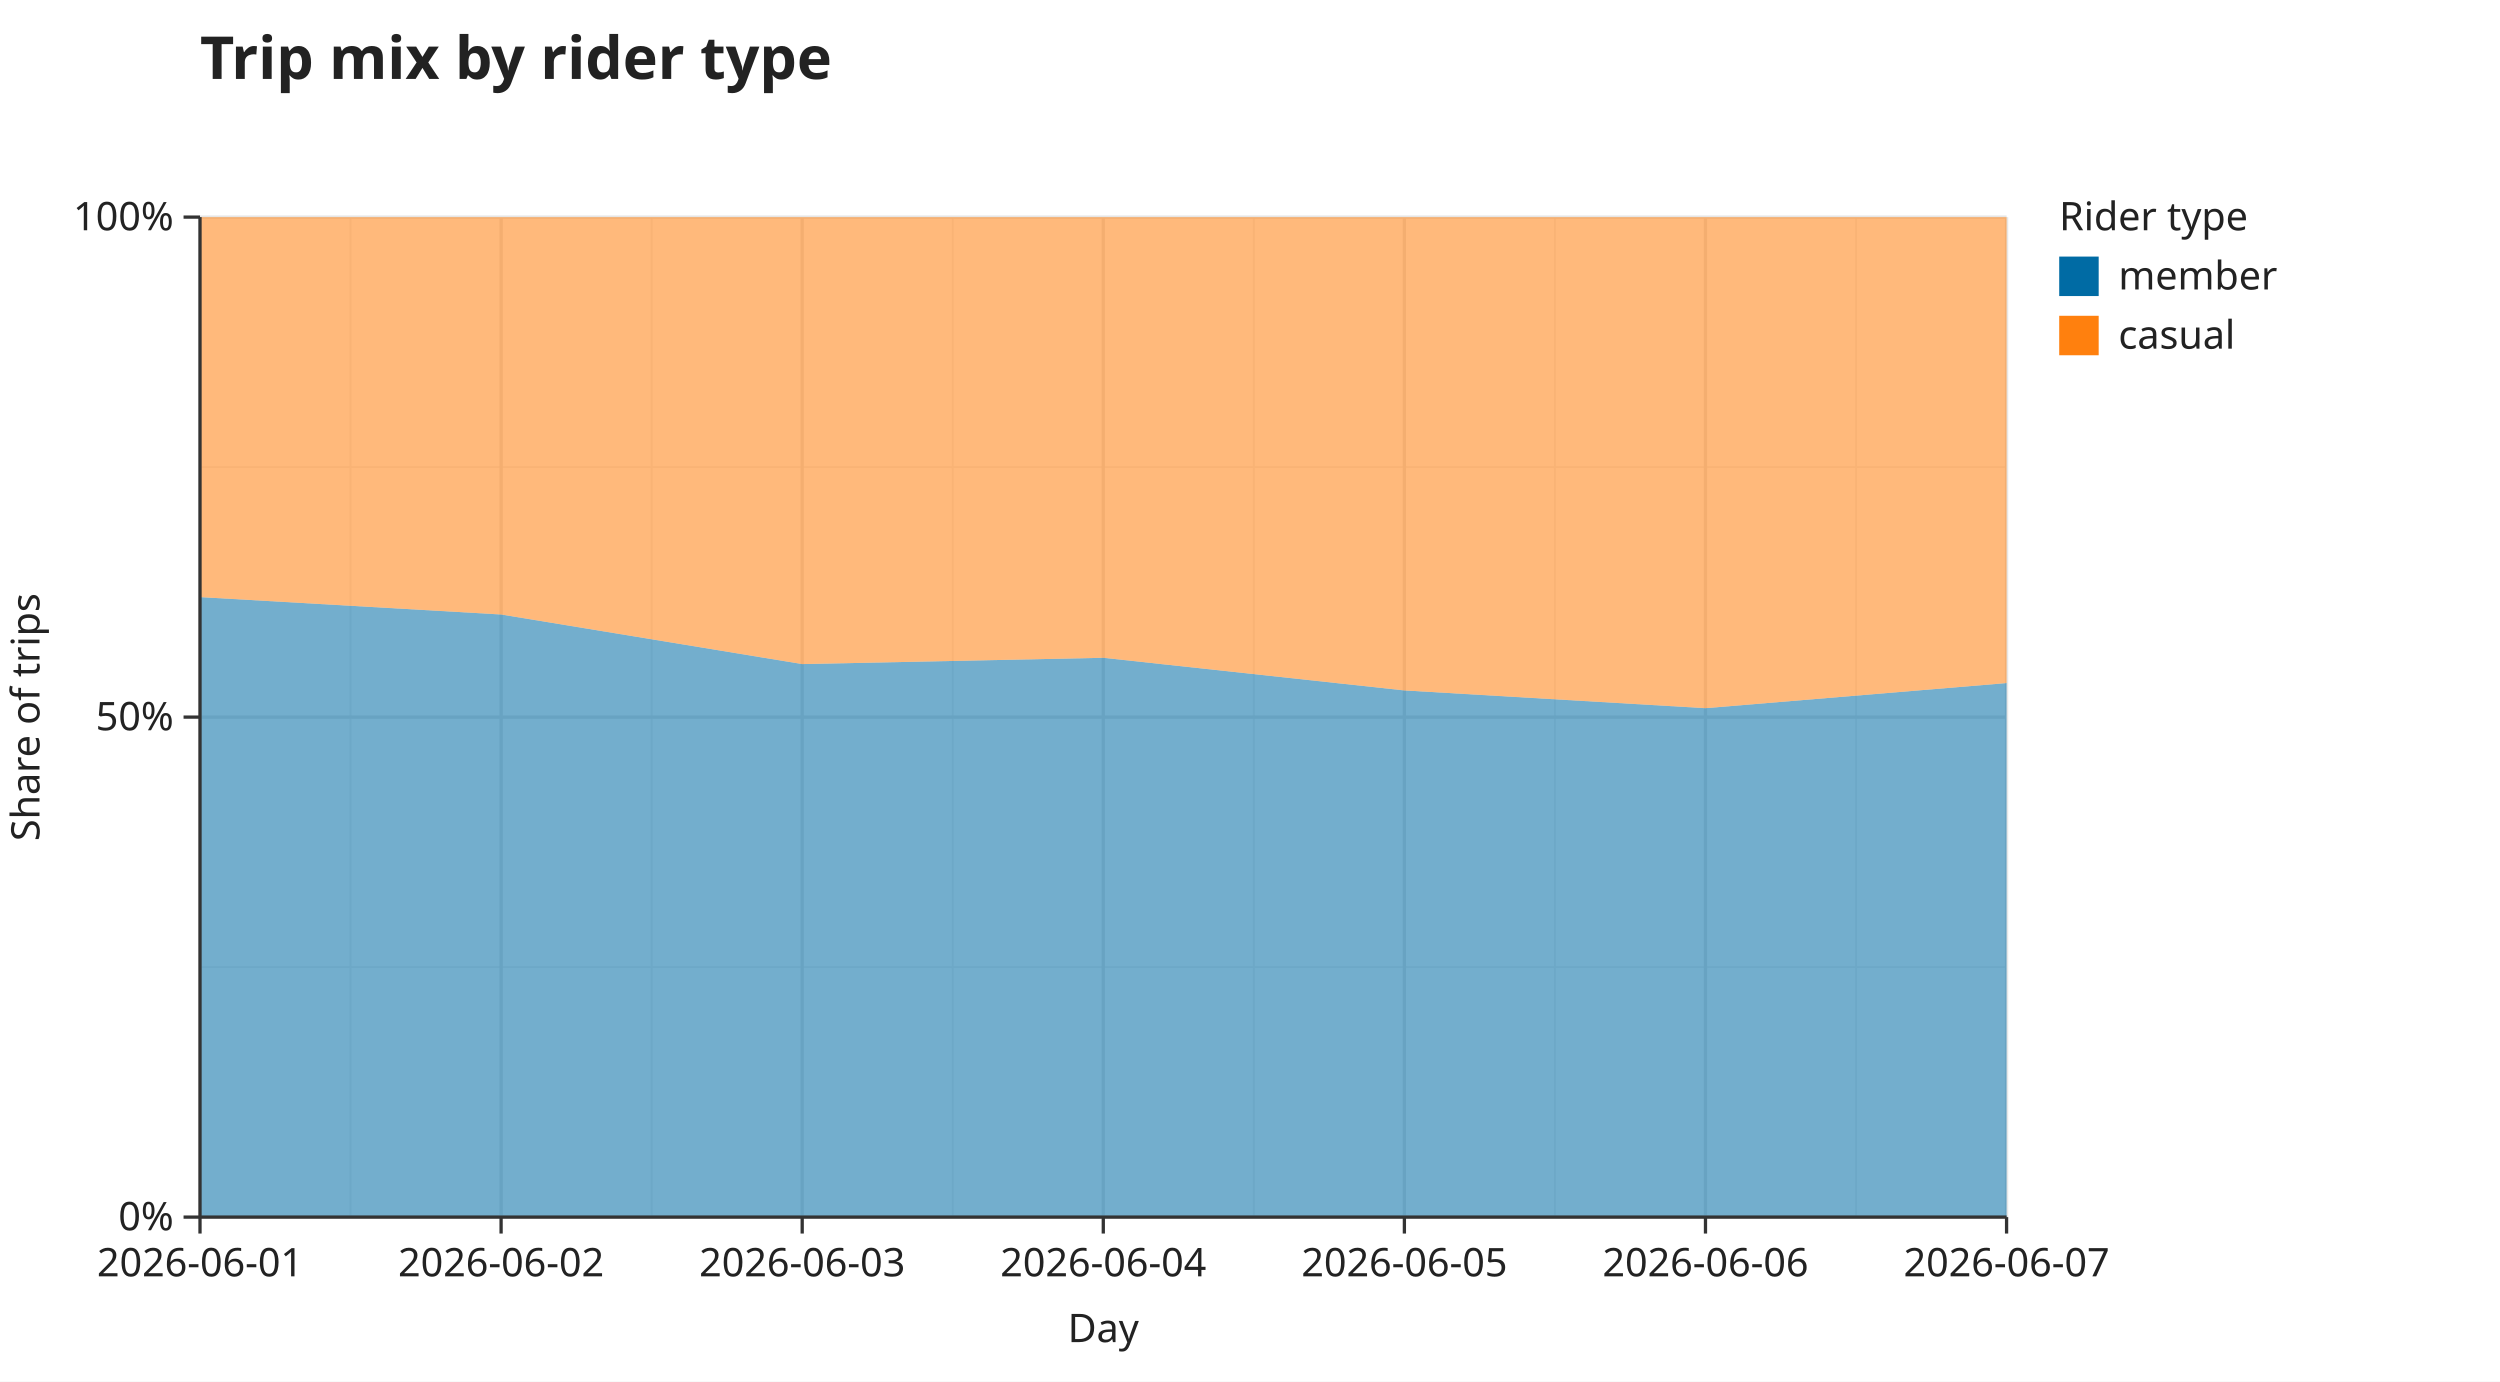
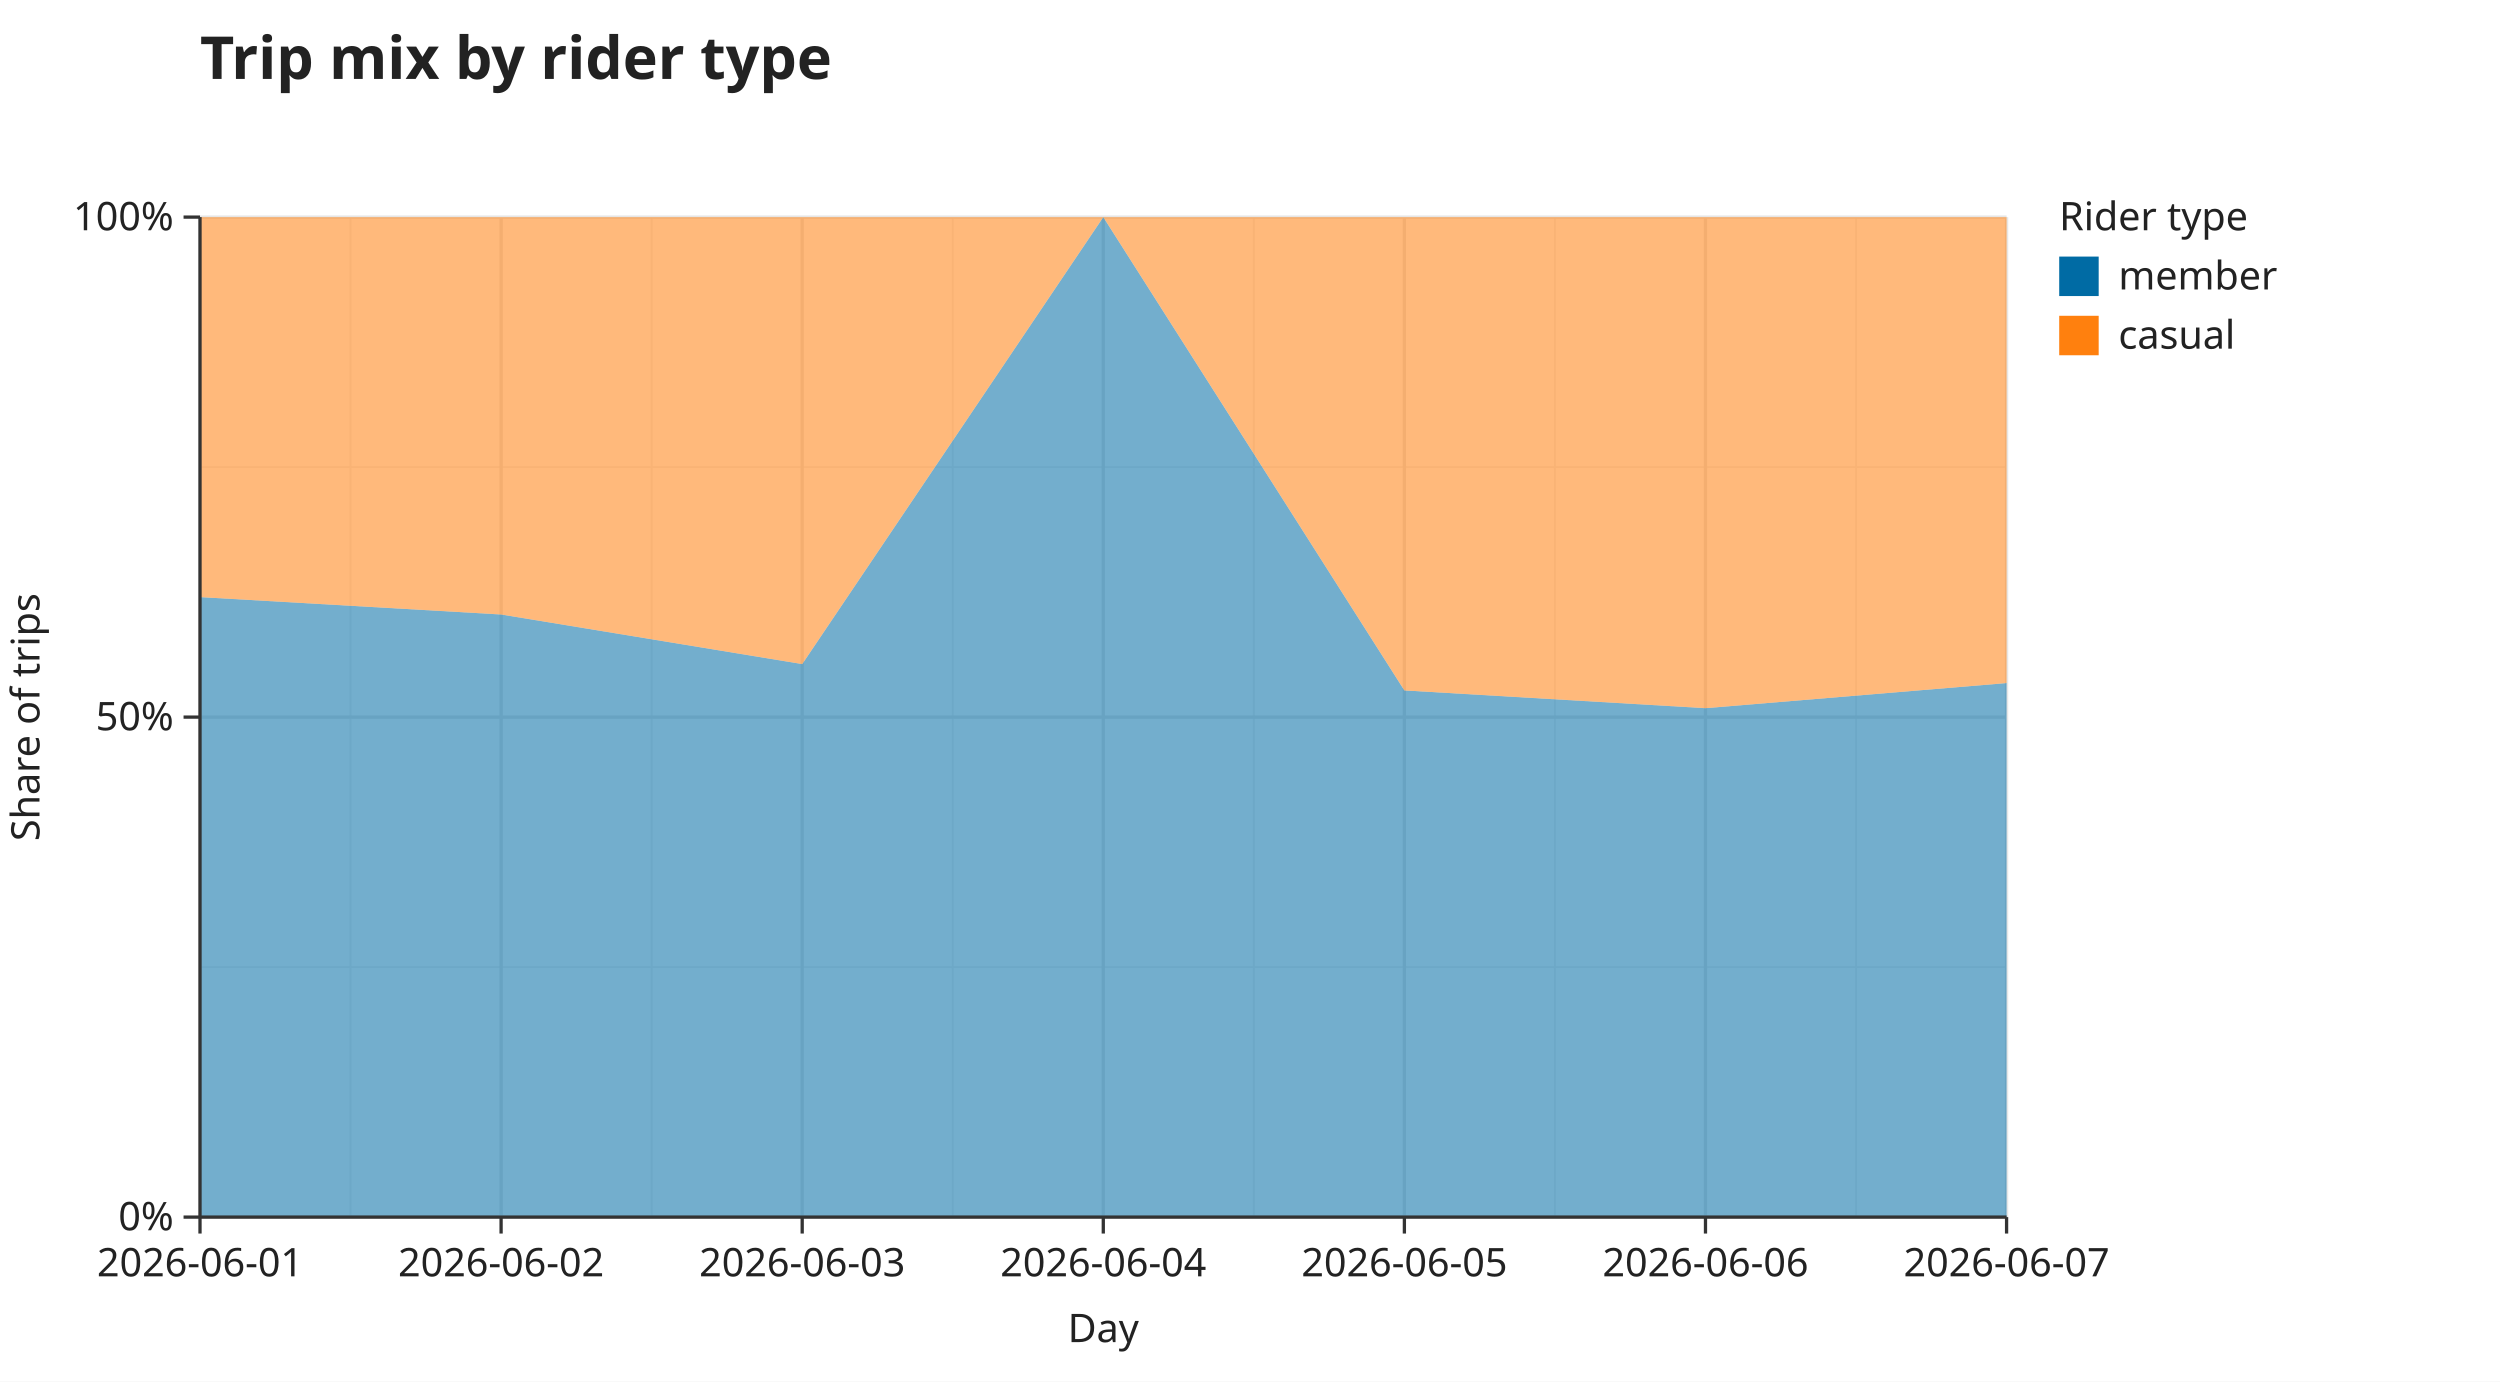
<svg xmlns="http://www.w3.org/2000/svg" width="760" height="420" viewBox="0 0 760 420" role="img" aria-label="Trip mix by rider type">
  <rect class="algraf-background" x="0" y="0" width="760" height="420" fill="#ffffff" />
  <text class="algraf-title" x="60.8" y="24" font-family="system-ui, sans-serif" font-size="18" font-weight="600" fill="#222222">Trip mix by rider type</text>
  <rect class="algraf-plot-area" x="60.8" y="66" width="549.2" height="304" fill="#ffffff" />
  <g class="algraf-grid">
    <line x1="106.567" y1="66" x2="106.567" y2="370" stroke="#f2f2f2" stroke-width="0.6" />
    <line x1="198.1" y1="66" x2="198.1" y2="370" stroke="#f2f2f2" stroke-width="0.6" />
    <line x1="289.633" y1="66" x2="289.633" y2="370" stroke="#f2f2f2" stroke-width="0.6" />
    <line x1="381.167" y1="66" x2="381.167" y2="370" stroke="#f2f2f2" stroke-width="0.6" />
    <line x1="472.7" y1="66" x2="472.7" y2="370" stroke="#f2f2f2" stroke-width="0.6" />
    <line x1="564.233" y1="66" x2="564.233" y2="370" stroke="#f2f2f2" stroke-width="0.6" />
    <line x1="60.8" y1="294" x2="610" y2="294" stroke="#f2f2f2" stroke-width="0.6" />
    <line x1="60.8" y1="142" x2="610" y2="142" stroke="#f2f2f2" stroke-width="0.6" />
    <line x1="60.8" y1="66" x2="60.8" y2="370" stroke="#e6e6e6" stroke-width="1" />
    <line x1="152.333" y1="66" x2="152.333" y2="370" stroke="#e6e6e6" stroke-width="1" />
    <line x1="243.867" y1="66" x2="243.867" y2="370" stroke="#e6e6e6" stroke-width="1" />
    <line x1="335.4" y1="66" x2="335.4" y2="370" stroke="#e6e6e6" stroke-width="1" />
    <line x1="426.933" y1="66" x2="426.933" y2="370" stroke="#e6e6e6" stroke-width="1" />
    <line x1="518.467" y1="66" x2="518.467" y2="370" stroke="#e6e6e6" stroke-width="1" />
    <line x1="610" y1="66" x2="610" y2="370" stroke="#e6e6e6" stroke-width="1" />
    <line x1="60.8" y1="370" x2="610" y2="370" stroke="#e6e6e6" stroke-width="1" />
    <line x1="60.8" y1="218" x2="610" y2="218" stroke="#e6e6e6" stroke-width="1" />
    <line x1="60.8" y1="66" x2="610" y2="66" stroke="#e6e6e6" stroke-width="1" />
  </g>
  <g class="algraf-layer algraf-geom-area">
-     <path d="M60.8 181.52 L152.333 186.803 L243.867 201.879 L335.4 199.966 L426.933 209.893 L518.467 215.286 L610 207.649 L610 370 L518.467 370 L426.933 370 L335.4 370 L243.867 370 L152.333 370 L60.8 370 Z" fill="#006BA4" opacity="0.55" />
-     <path d="M60.8 66 L152.333 66 L243.867 66 L335.4 66 L426.933 66 L518.467 66 L610 66 L610 207.649 L518.467 215.286 L426.933 209.893 L335.4 199.966 L243.867 201.879 L152.333 186.803 L60.8 181.52 Z" fill="#FF800E" opacity="0.55" />
+     <path d="M60.8 181.52 L152.333 186.803 L243.867 201.879 L335.4 66 L426.933 209.893 L518.467 215.286 L610 207.649 L610 370 L518.467 370 L426.933 370 L335.4 370 L243.867 370 L152.333 370 L60.8 370 Z" fill="#006BA4" opacity="0.55" />
+     <path d="M60.8 66 L152.333 66 L243.867 66 L335.4 66 L426.933 66 L518.467 66 L610 66 L610 207.649 L518.467 215.286 L426.933 209.893 L335.4 66 L243.867 201.879 L152.333 186.803 L60.8 181.52 Z" fill="#FF800E" opacity="0.55" />
  </g>
  <g class="algraf-axes">
    <line x1="60.8" y1="370" x2="610" y2="370" stroke="#333333" stroke-width="1" />
    <line x1="60.8" y1="370" x2="60.8" y2="375" stroke="#333333" stroke-width="1" />
    <text x="60.8" y="388" text-anchor="middle" font-family="system-ui, sans-serif" font-size="12" fill="#222222">2026-06-01</text>
    <line x1="152.333" y1="370" x2="152.333" y2="375" stroke="#333333" stroke-width="1" />
    <text x="152.333" y="388" text-anchor="middle" font-family="system-ui, sans-serif" font-size="12" fill="#222222">2026-06-02</text>
    <line x1="243.867" y1="370" x2="243.867" y2="375" stroke="#333333" stroke-width="1" />
    <text x="243.867" y="388" text-anchor="middle" font-family="system-ui, sans-serif" font-size="12" fill="#222222">2026-06-03</text>
    <line x1="335.4" y1="370" x2="335.4" y2="375" stroke="#333333" stroke-width="1" />
    <text x="335.4" y="388" text-anchor="middle" font-family="system-ui, sans-serif" font-size="12" fill="#222222">2026-06-04</text>
    <line x1="426.933" y1="370" x2="426.933" y2="375" stroke="#333333" stroke-width="1" />
    <text x="426.933" y="388" text-anchor="middle" font-family="system-ui, sans-serif" font-size="12" fill="#222222">2026-06-05</text>
    <line x1="518.467" y1="370" x2="518.467" y2="375" stroke="#333333" stroke-width="1" />
    <text x="518.467" y="388" text-anchor="middle" font-family="system-ui, sans-serif" font-size="12" fill="#222222">2026-06-06</text>
    <line x1="610" y1="370" x2="610" y2="375" stroke="#333333" stroke-width="1" />
    <text x="610" y="388" text-anchor="middle" font-family="system-ui, sans-serif" font-size="12" fill="#222222">2026-06-07</text>
    <text x="335.4" y="408" text-anchor="middle" font-family="system-ui, sans-serif" font-size="12" fill="#222222">Day</text>
    <line x1="60.8" y1="66" x2="60.8" y2="370" stroke="#333333" stroke-width="1" />
    <line x1="55.8" y1="370" x2="60.8" y2="370" stroke="#333333" stroke-width="1" />
    <text x="52.8" y="374" text-anchor="end" font-family="system-ui, sans-serif" font-size="12" fill="#222222">0%</text>
    <line x1="55.8" y1="218" x2="60.8" y2="218" stroke="#333333" stroke-width="1" />
    <text x="52.8" y="222" text-anchor="end" font-family="system-ui, sans-serif" font-size="12" fill="#222222">50%</text>
    <line x1="55.8" y1="66" x2="60.8" y2="66" stroke="#333333" stroke-width="1" />
    <text x="52.8" y="70" text-anchor="end" font-family="system-ui, sans-serif" font-size="12" fill="#222222">100%</text>
    <text x="12" y="218" text-anchor="middle" transform="rotate(-90 12 218)" font-family="system-ui, sans-serif" font-size="12" fill="#222222">Share of trips</text>
  </g>
  <g class="algraf-legends">
    <text x="626" y="70" text-anchor="start" font-family="system-ui, sans-serif" font-size="12" fill="#222222">Rider type</text>
    <rect x="626" y="78" width="12" height="12" fill="#006BA4" />
    <text x="644" y="88" text-anchor="start" font-family="system-ui, sans-serif" font-size="12" fill="#222222">member</text>
    <rect x="626" y="96" width="12" height="12" fill="#FF800E" />
    <text x="644" y="106" text-anchor="start" font-family="system-ui, sans-serif" font-size="12" fill="#222222">casual</text>
  </g>
</svg>
